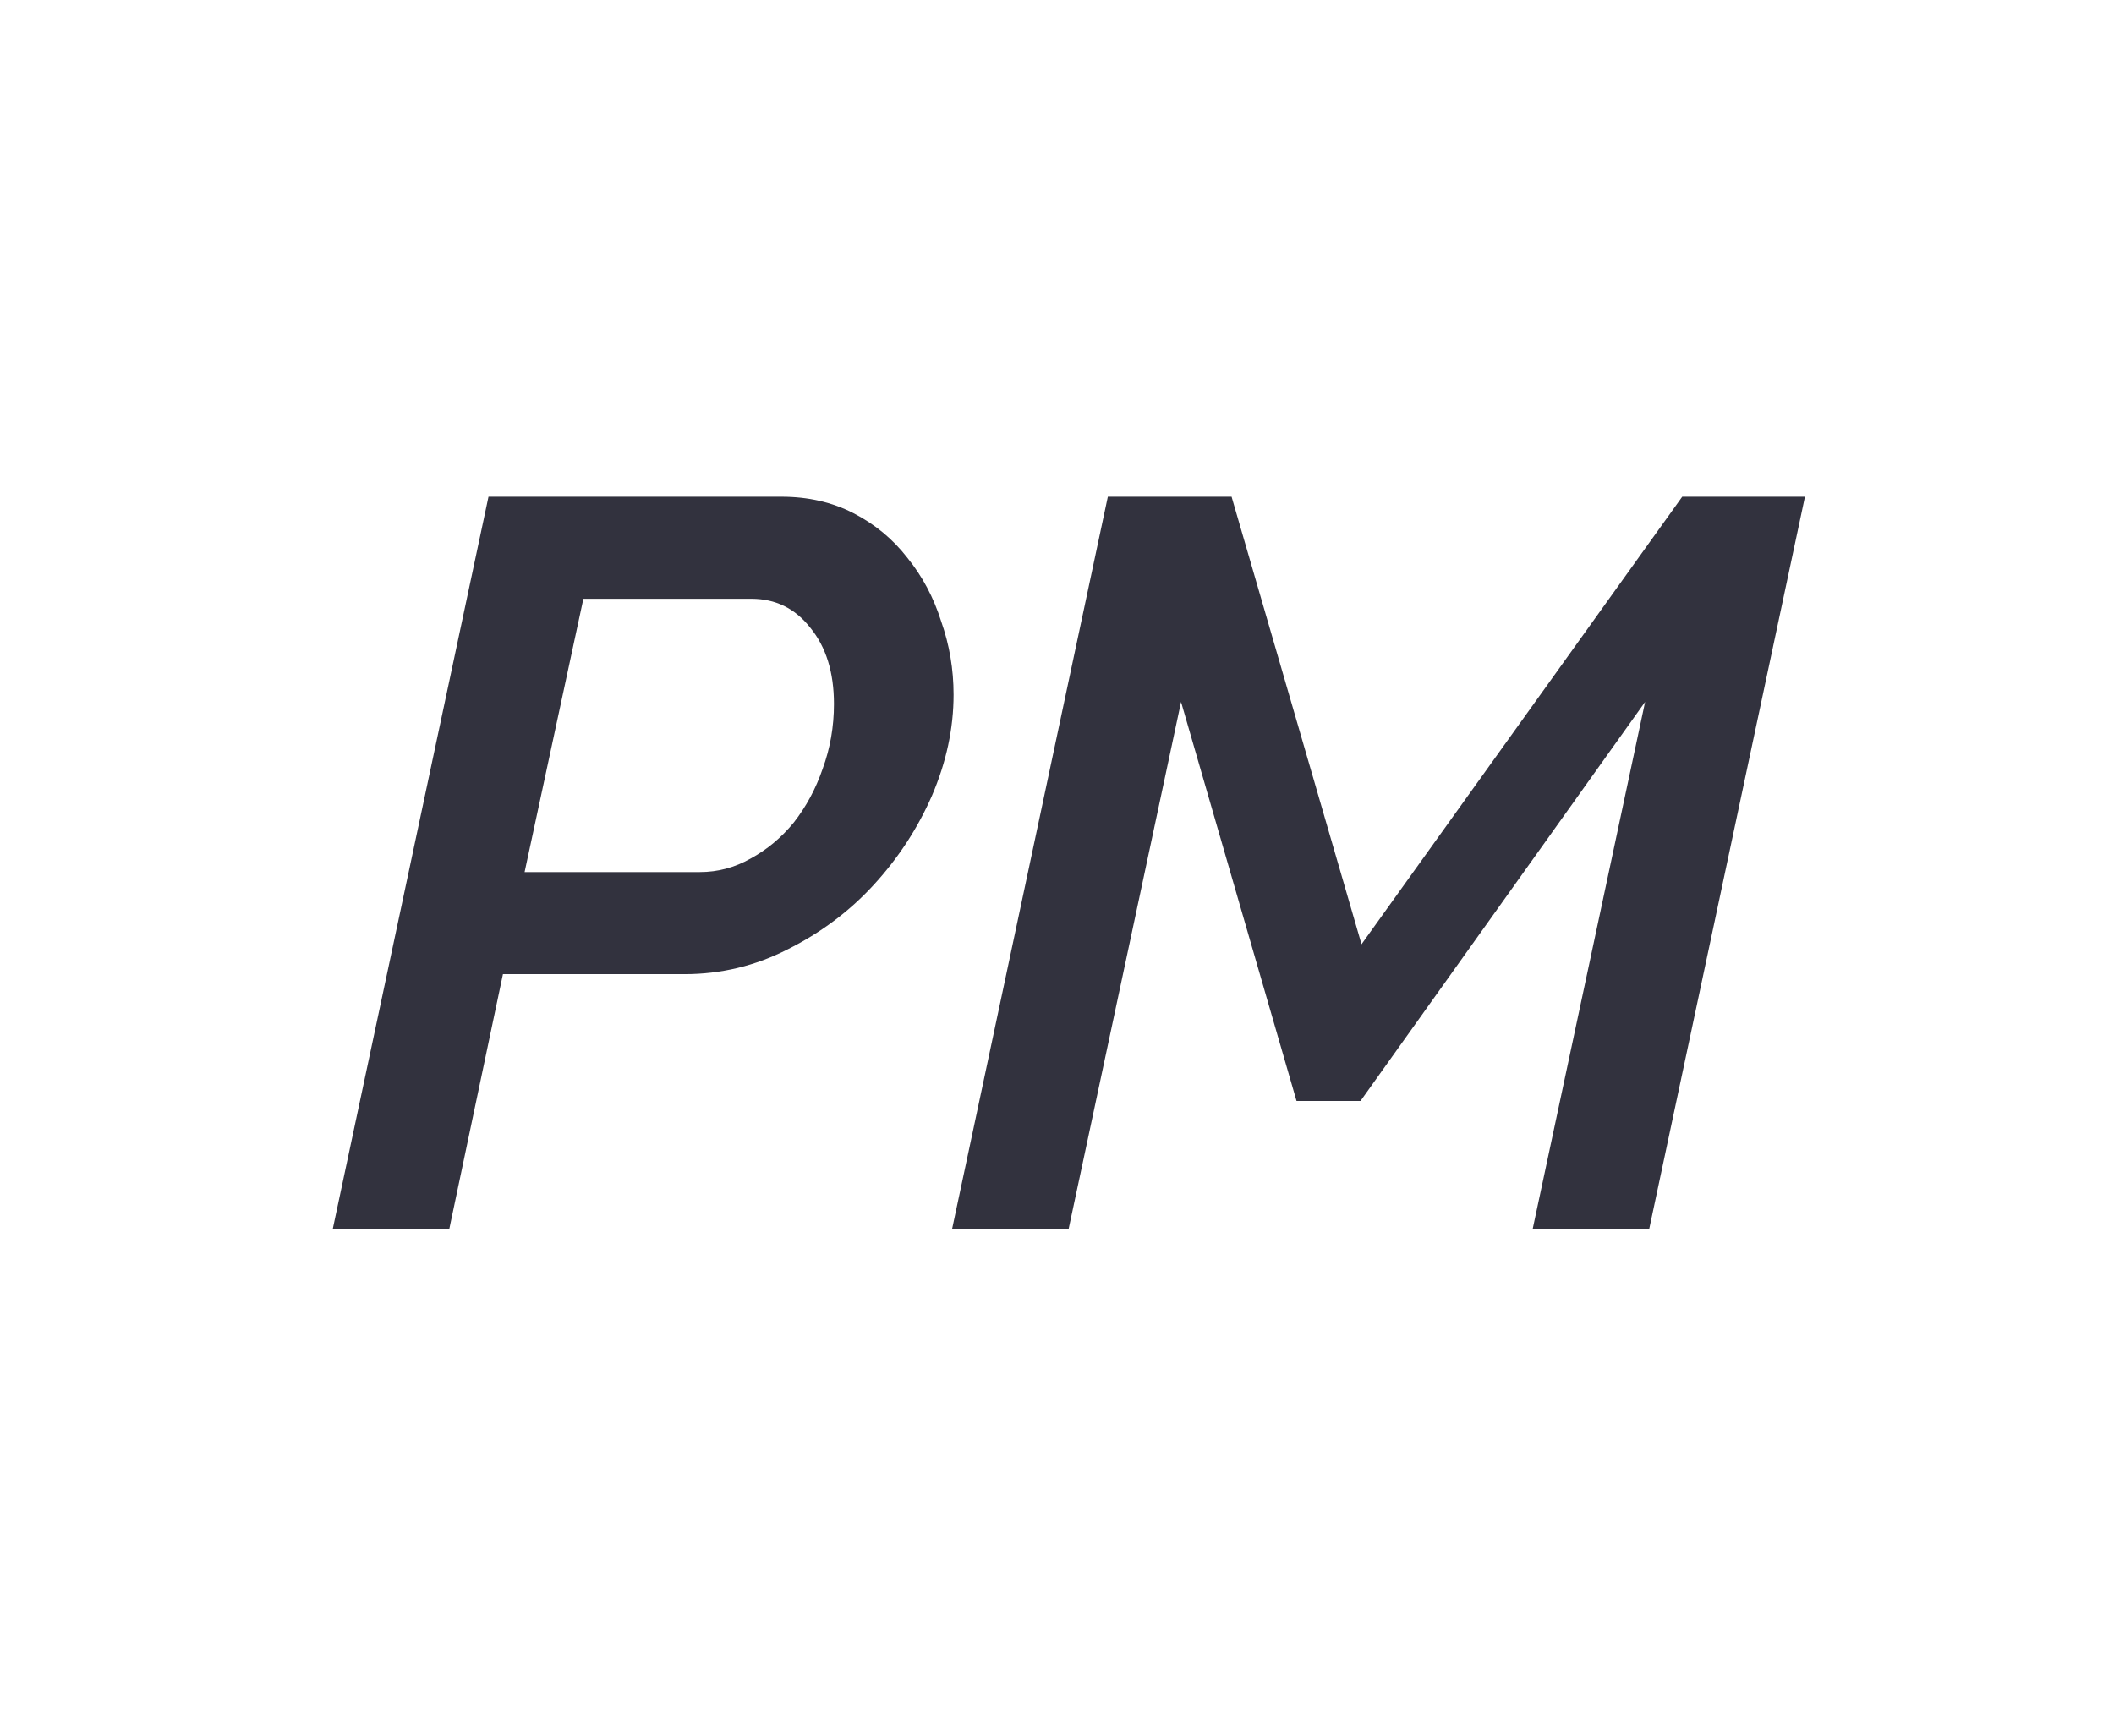
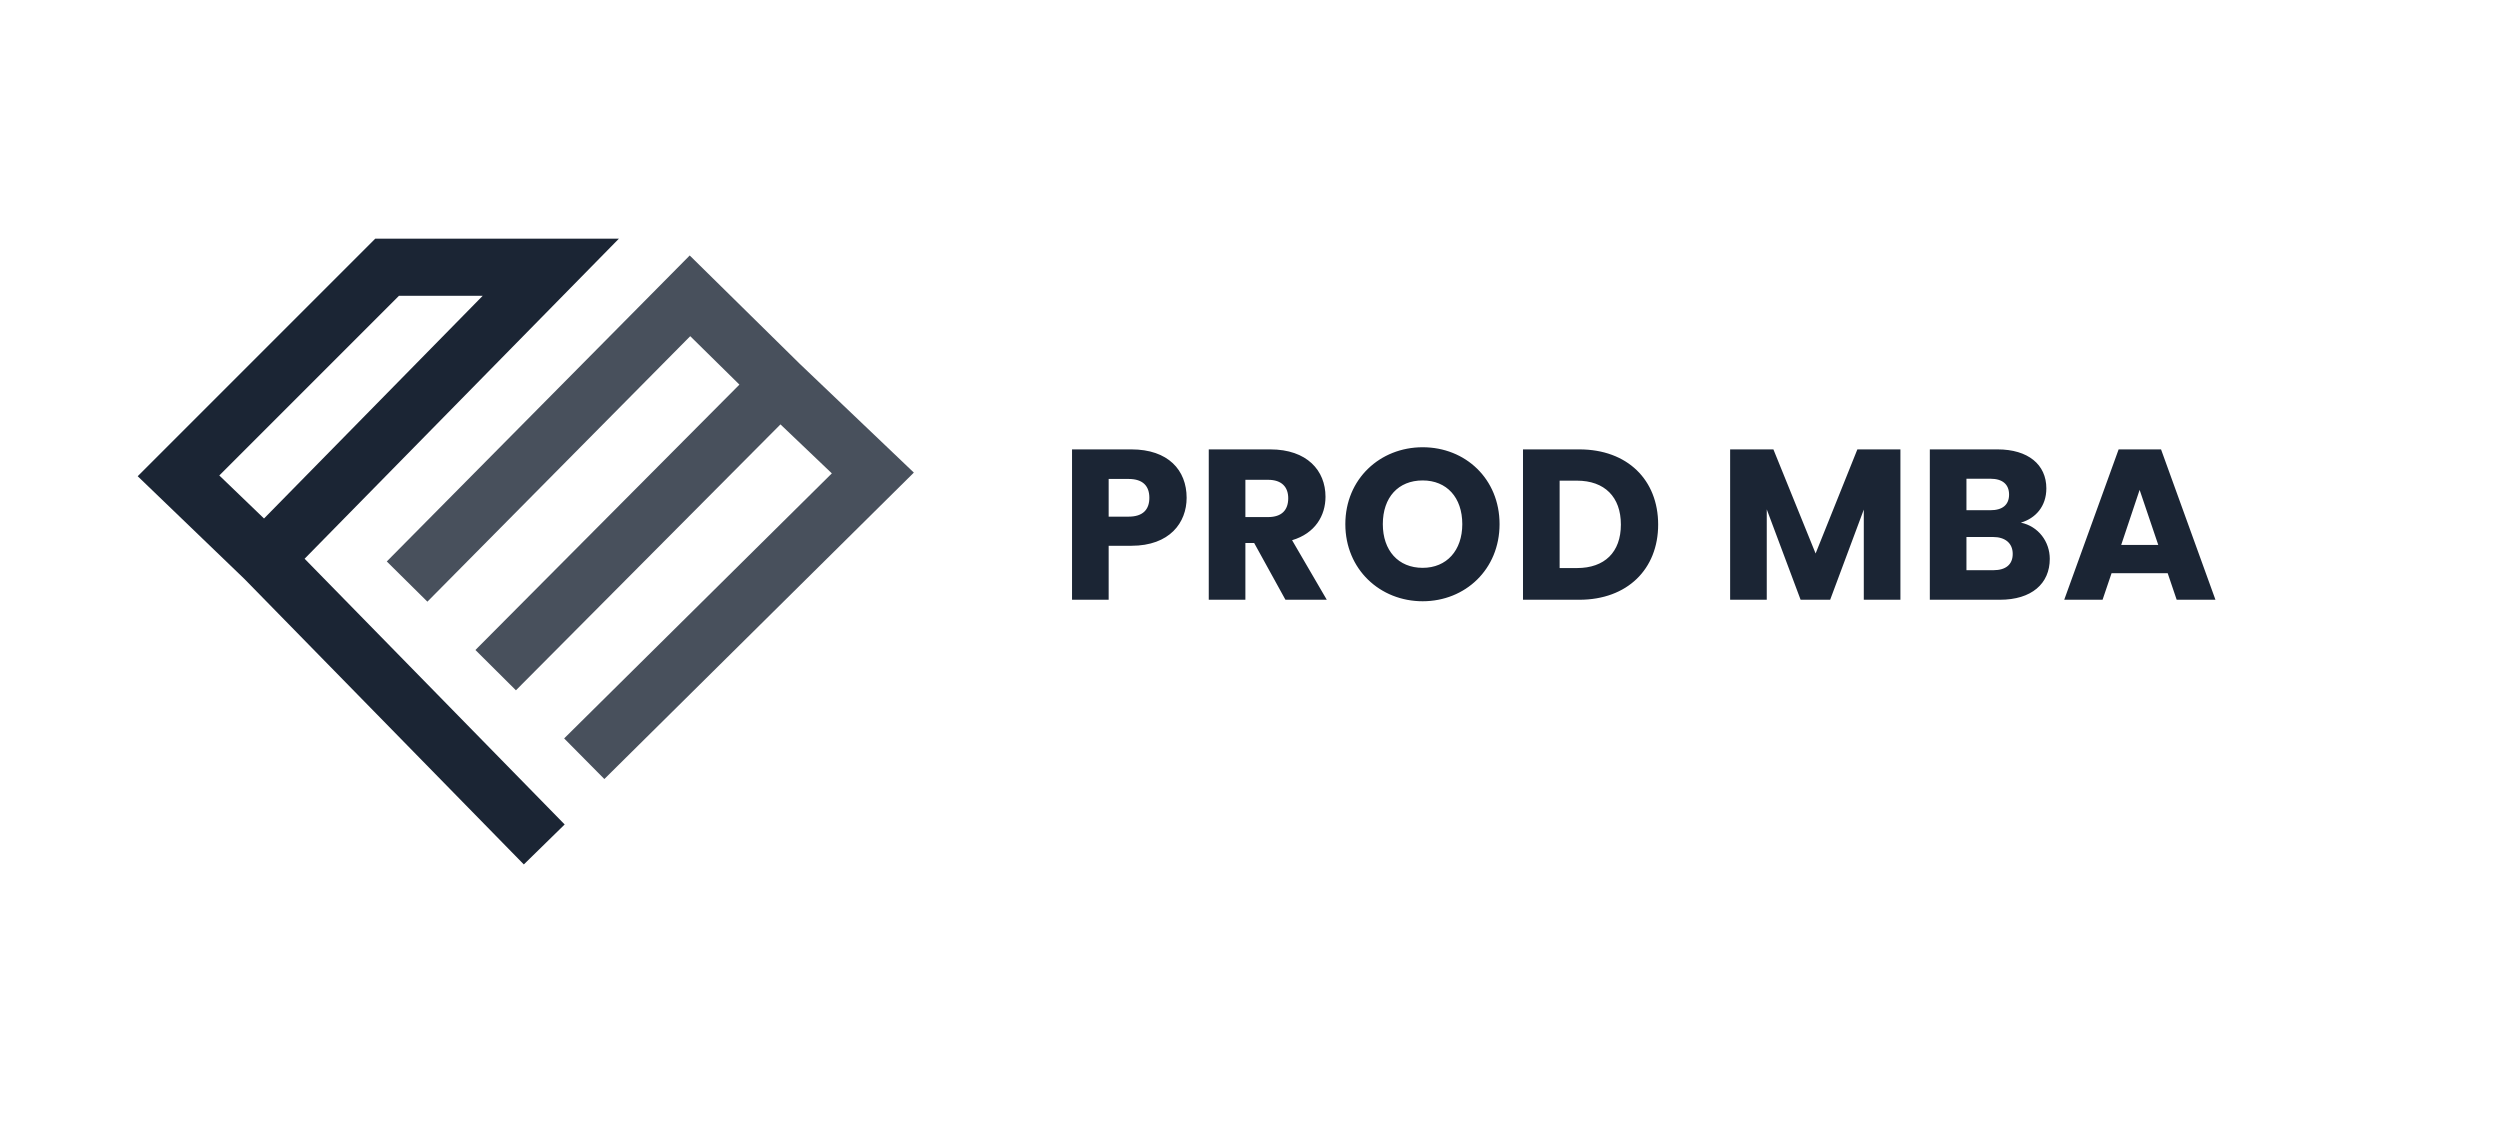
- <svg xmlns="http://www.w3.org/2000/svg" width="246" height="202" viewBox="0 0 246 202" fill="none">
-   <path d="M56.846 57.8H90.926C94.046 57.8 96.846 58.44 99.326 59.72C101.806 61 103.886 62.72 105.566 64.88C107.326 67.04 108.646 69.52 109.526 72.32C110.486 75.04 110.966 77.88 110.966 80.84C110.966 84.76 110.126 88.68 108.446 92.6C106.766 96.44 104.486 99.92 101.606 103.04C98.806 106.08 95.486 108.56 91.646 110.48C87.886 112.4 83.886 113.36 79.646 113.36H58.526L52.286 143H38.726L56.846 57.8ZM81.446 101.48C83.526 101.48 85.486 100.96 87.326 99.92C89.246 98.88 90.926 97.48 92.366 95.72C93.806 93.88 94.926 91.8 95.726 89.48C96.606 87.08 97.046 84.56 97.046 81.92C97.046 78.24 96.126 75.28 94.286 73.04C92.526 70.8 90.246 69.68 87.446 69.68H67.886L61.046 101.48H81.446ZM128.916 57.8H143.316L158.436 109.88L195.756 57.8H210.036L191.916 143H178.356L191.436 81.68L158.316 128.12H150.876L137.436 81.68L124.356 143H110.796L128.916 57.8Z" fill="#32323E" />
+ <svg xmlns="http://www.w3.org/2000/svg" width="817" height="371" viewBox="0 0 817 371" fill="none">
+   <path d="M177.859 275.966L86.465 182.586M86.465 182.586L58.333 155.505L126.5 87.338L179.995 87.338L86.465 182.586Z" stroke="#1B2534" stroke-width="18.676" />
+   <path d="M190.933 247.952L285.246 154.572L254.883 125.624M133.037 190.056L225.483 96.676L254.883 125.624M254.883 125.624L161.985 219.004" stroke="#1B2534" stroke-opacity="0.8" stroke-width="18.676" />
+   <path d="M362.31 168.84V156.52H368.82C373.58 156.52 375.61 158.9 375.61 162.68C375.61 166.46 373.58 168.84 368.82 168.84H362.31ZM387.79 162.68C387.79 153.65 381.77 146.86 369.73 146.86H350.34V196H362.31V178.36H369.73C382.26 178.36 387.79 170.8 387.79 162.68ZM420.992 162.82C420.992 166.67 418.892 168.98 414.412 168.98H406.992V156.8H414.412C418.892 156.8 420.992 159.18 420.992 162.82ZM395.022 146.86V196H406.992V177.45H409.862L420.082 196H433.592L422.252 176.54C429.812 174.3 433.172 168.49 433.172 162.33C433.172 153.79 427.152 146.86 415.112 146.86H395.022ZM490.056 171.29C490.056 156.52 478.926 146.16 464.926 146.16C450.996 146.16 439.656 156.52 439.656 171.29C439.656 186.06 450.996 196.49 464.926 196.49C478.856 196.49 490.056 186.06 490.056 171.29ZM451.906 171.29C451.906 162.54 456.946 157.01 464.926 157.01C472.766 157.01 477.876 162.54 477.876 171.29C477.876 179.9 472.766 185.57 464.926 185.57C456.946 185.57 451.906 179.9 451.906 171.29ZM516.125 146.86H497.715V196H516.125C531.805 196 541.885 185.99 541.885 171.43C541.885 156.8 531.805 146.86 516.125 146.86ZM509.685 185.64V157.08H515.355C524.385 157.08 529.705 162.4 529.705 171.43C529.705 180.46 524.385 185.64 515.355 185.64H509.685ZM565.408 196H577.378V166.46L588.438 196H598.098L609.088 166.53V196H621.058V146.86H606.988L593.338 180.88L579.548 146.86H565.408V196ZM657.756 181.02C657.756 184.52 655.446 186.34 651.456 186.34H642.636V175.49H651.316C655.306 175.49 657.756 177.52 657.756 181.02ZM656.566 161.63C656.566 164.99 654.396 166.74 650.476 166.74H642.636V156.45H650.476C654.396 156.45 656.566 158.27 656.566 161.63ZM669.866 182.63C669.866 177.03 666.156 171.99 660.416 170.8C665.176 169.4 668.746 165.55 668.746 159.6C668.746 151.83 662.796 146.86 652.786 146.86H630.666V196H653.556C663.916 196 669.866 190.75 669.866 182.63ZM711.339 196H724.009L706.229 146.86H692.369L674.589 196H687.119L690.059 187.32H708.399L711.339 196ZM705.319 178.08H693.209L699.229 160.09L705.319 178.08Z" fill="#1B2534" />
</svg>
